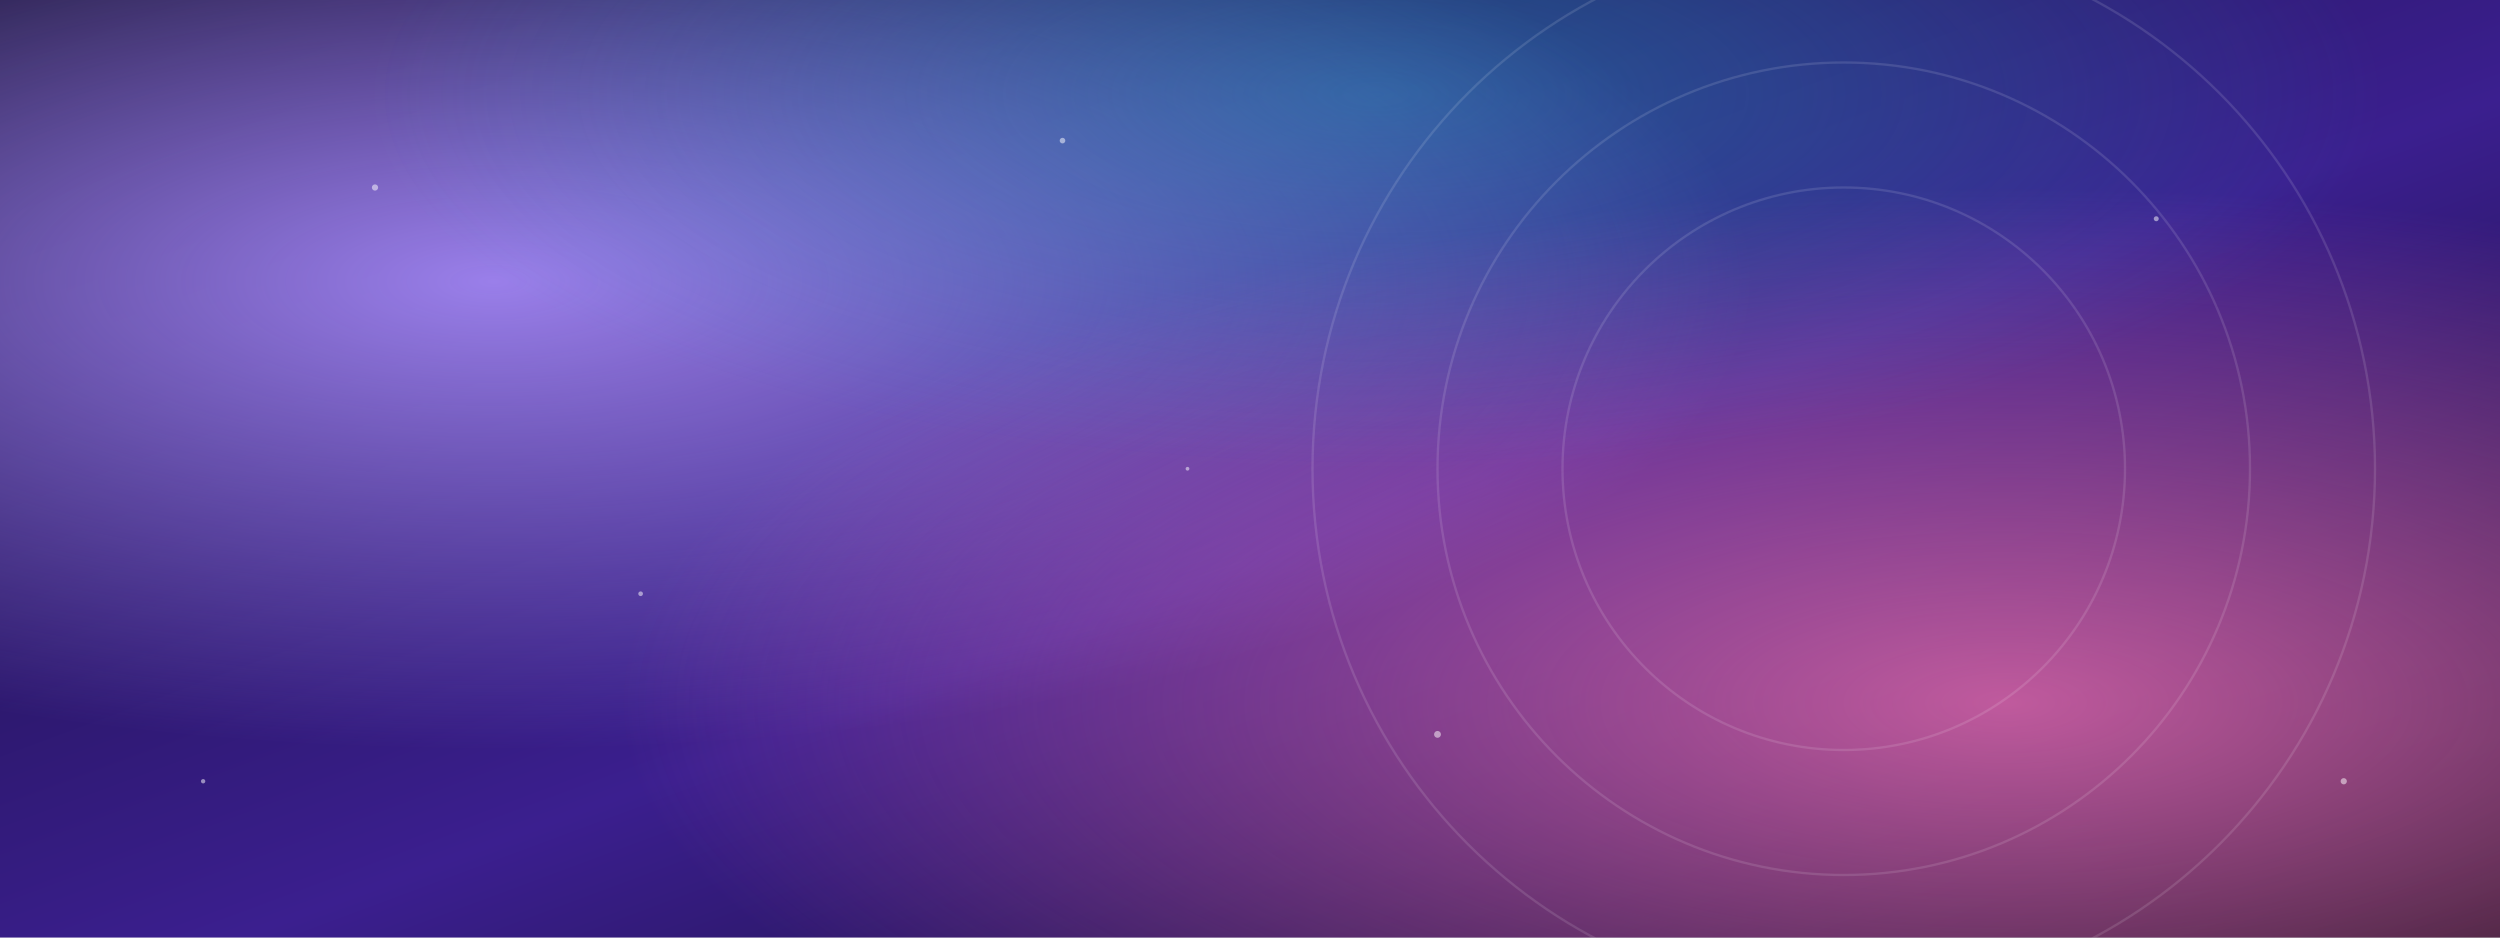
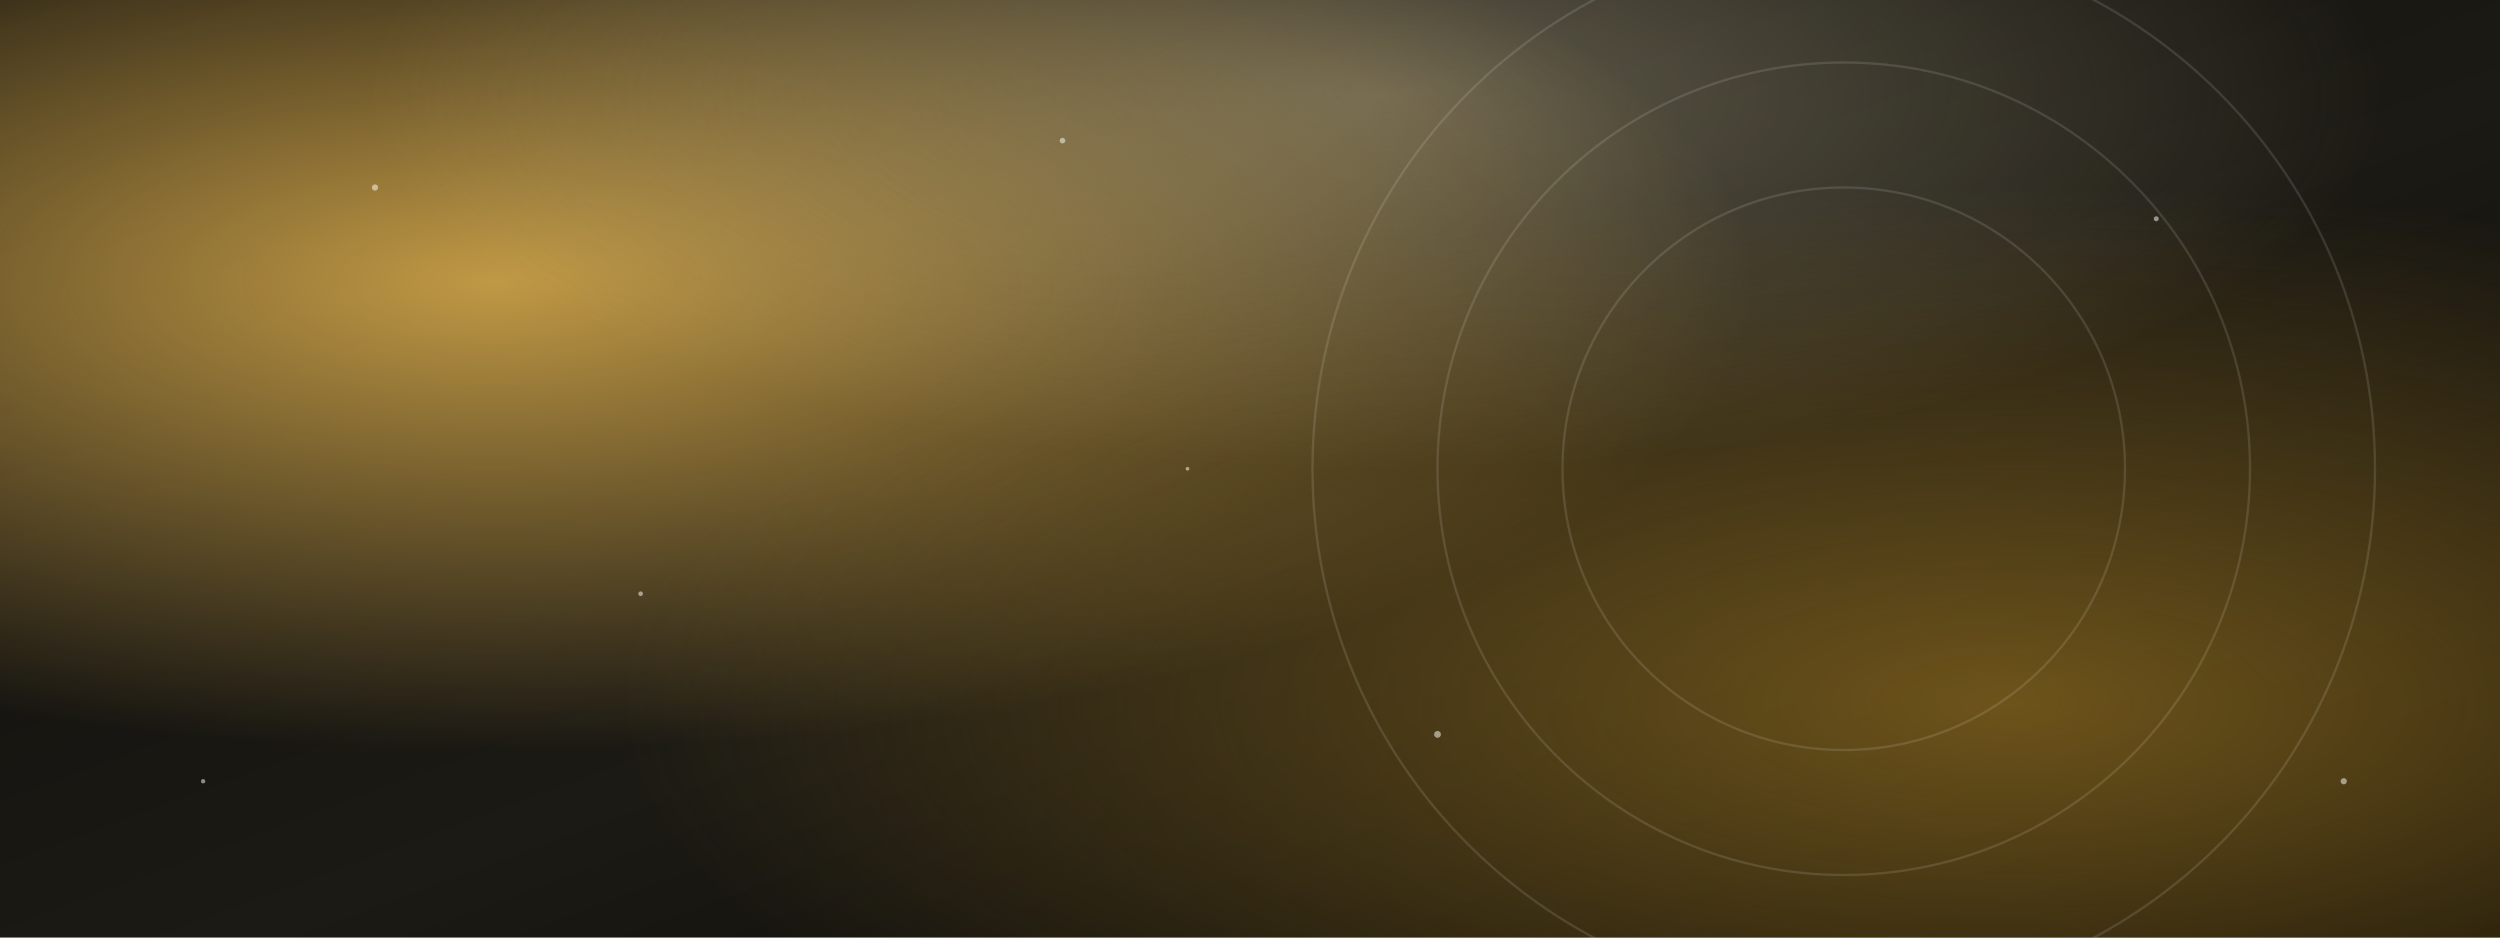
<svg xmlns="http://www.w3.org/2000/svg" viewBox="0 0 1600 600" width="1600" height="600" preserveAspectRatio="xMidYMid slice">
  <defs>
    <linearGradient id="base" x1="0" y1="0" x2="1" y2="1">
-       <stop offset="0" stop-color="#0f0a2a" />
-       <stop offset="0.55" stop-color="#3b1f8f" />
-       <stop offset="1" stop-color="#0b0716" />
+       <stop offset="0" stop-color="#0a0a0a" />
+       <stop offset="0.55" stop-color="#1c1a14" />
+       <stop offset="1" stop-color="#050505" />
    </linearGradient>
    <radialGradient id="glow1" cx="20%" cy="30%" r="50%">
-       <stop offset="0" stop-color="#a78bfa" stop-opacity="0.9" />
-       <stop offset="1" stop-color="#a78bfa" stop-opacity="0" />
+       <stop offset="0" stop-color="#d4a84b" stop-opacity="0.9" />
+       <stop offset="1" stop-color="#d4a84b" stop-opacity="0" />
    </radialGradient>
    <radialGradient id="glow2" cx="80%" cy="75%" r="55%">
-       <stop offset="0" stop-color="#f472b6" stop-opacity="0.75" />
-       <stop offset="1" stop-color="#f472b6" stop-opacity="0" />
+       <stop offset="0" stop-color="#8c6a1f" stop-opacity="0.75" />
+       <stop offset="1" stop-color="#8c6a1f" stop-opacity="0" />
    </radialGradient>
    <radialGradient id="glow3" cx="55%" cy="10%" r="40%">
-       <stop offset="0" stop-color="#22d3ee" stop-opacity="0.35" />
-       <stop offset="1" stop-color="#22d3ee" stop-opacity="0" />
+       <stop offset="0" stop-color="#f1e3b6" stop-opacity="0.35" />
+       <stop offset="1" stop-color="#f1e3b6" stop-opacity="0" />
    </radialGradient>
  </defs>
  <rect width="1600" height="600" fill="url(#base)" />
  <rect width="1600" height="600" fill="url(#glow1)" />
  <rect width="1600" height="600" fill="url(#glow2)" />
  <rect width="1600" height="600" fill="url(#glow3)" />
  <g fill="none" stroke="#fff" stroke-opacity="0.12" stroke-width="1.5">
    <circle cx="1180" cy="300" r="180" />
    <circle cx="1180" cy="300" r="260" />
    <circle cx="1180" cy="300" r="340" />
  </g>
  <g fill="#fff" fill-opacity="0.5">
    <circle cx="240" cy="120" r="2" />
    <circle cx="410" cy="380" r="1.5" />
    <circle cx="680" cy="90" r="1.8" />
    <circle cx="920" cy="470" r="2.2" />
    <circle cx="1380" cy="140" r="1.6" />
    <circle cx="1500" cy="500" r="2" />
    <circle cx="130" cy="500" r="1.4" />
    <circle cx="760" cy="300" r="1.2" />
  </g>
</svg>
